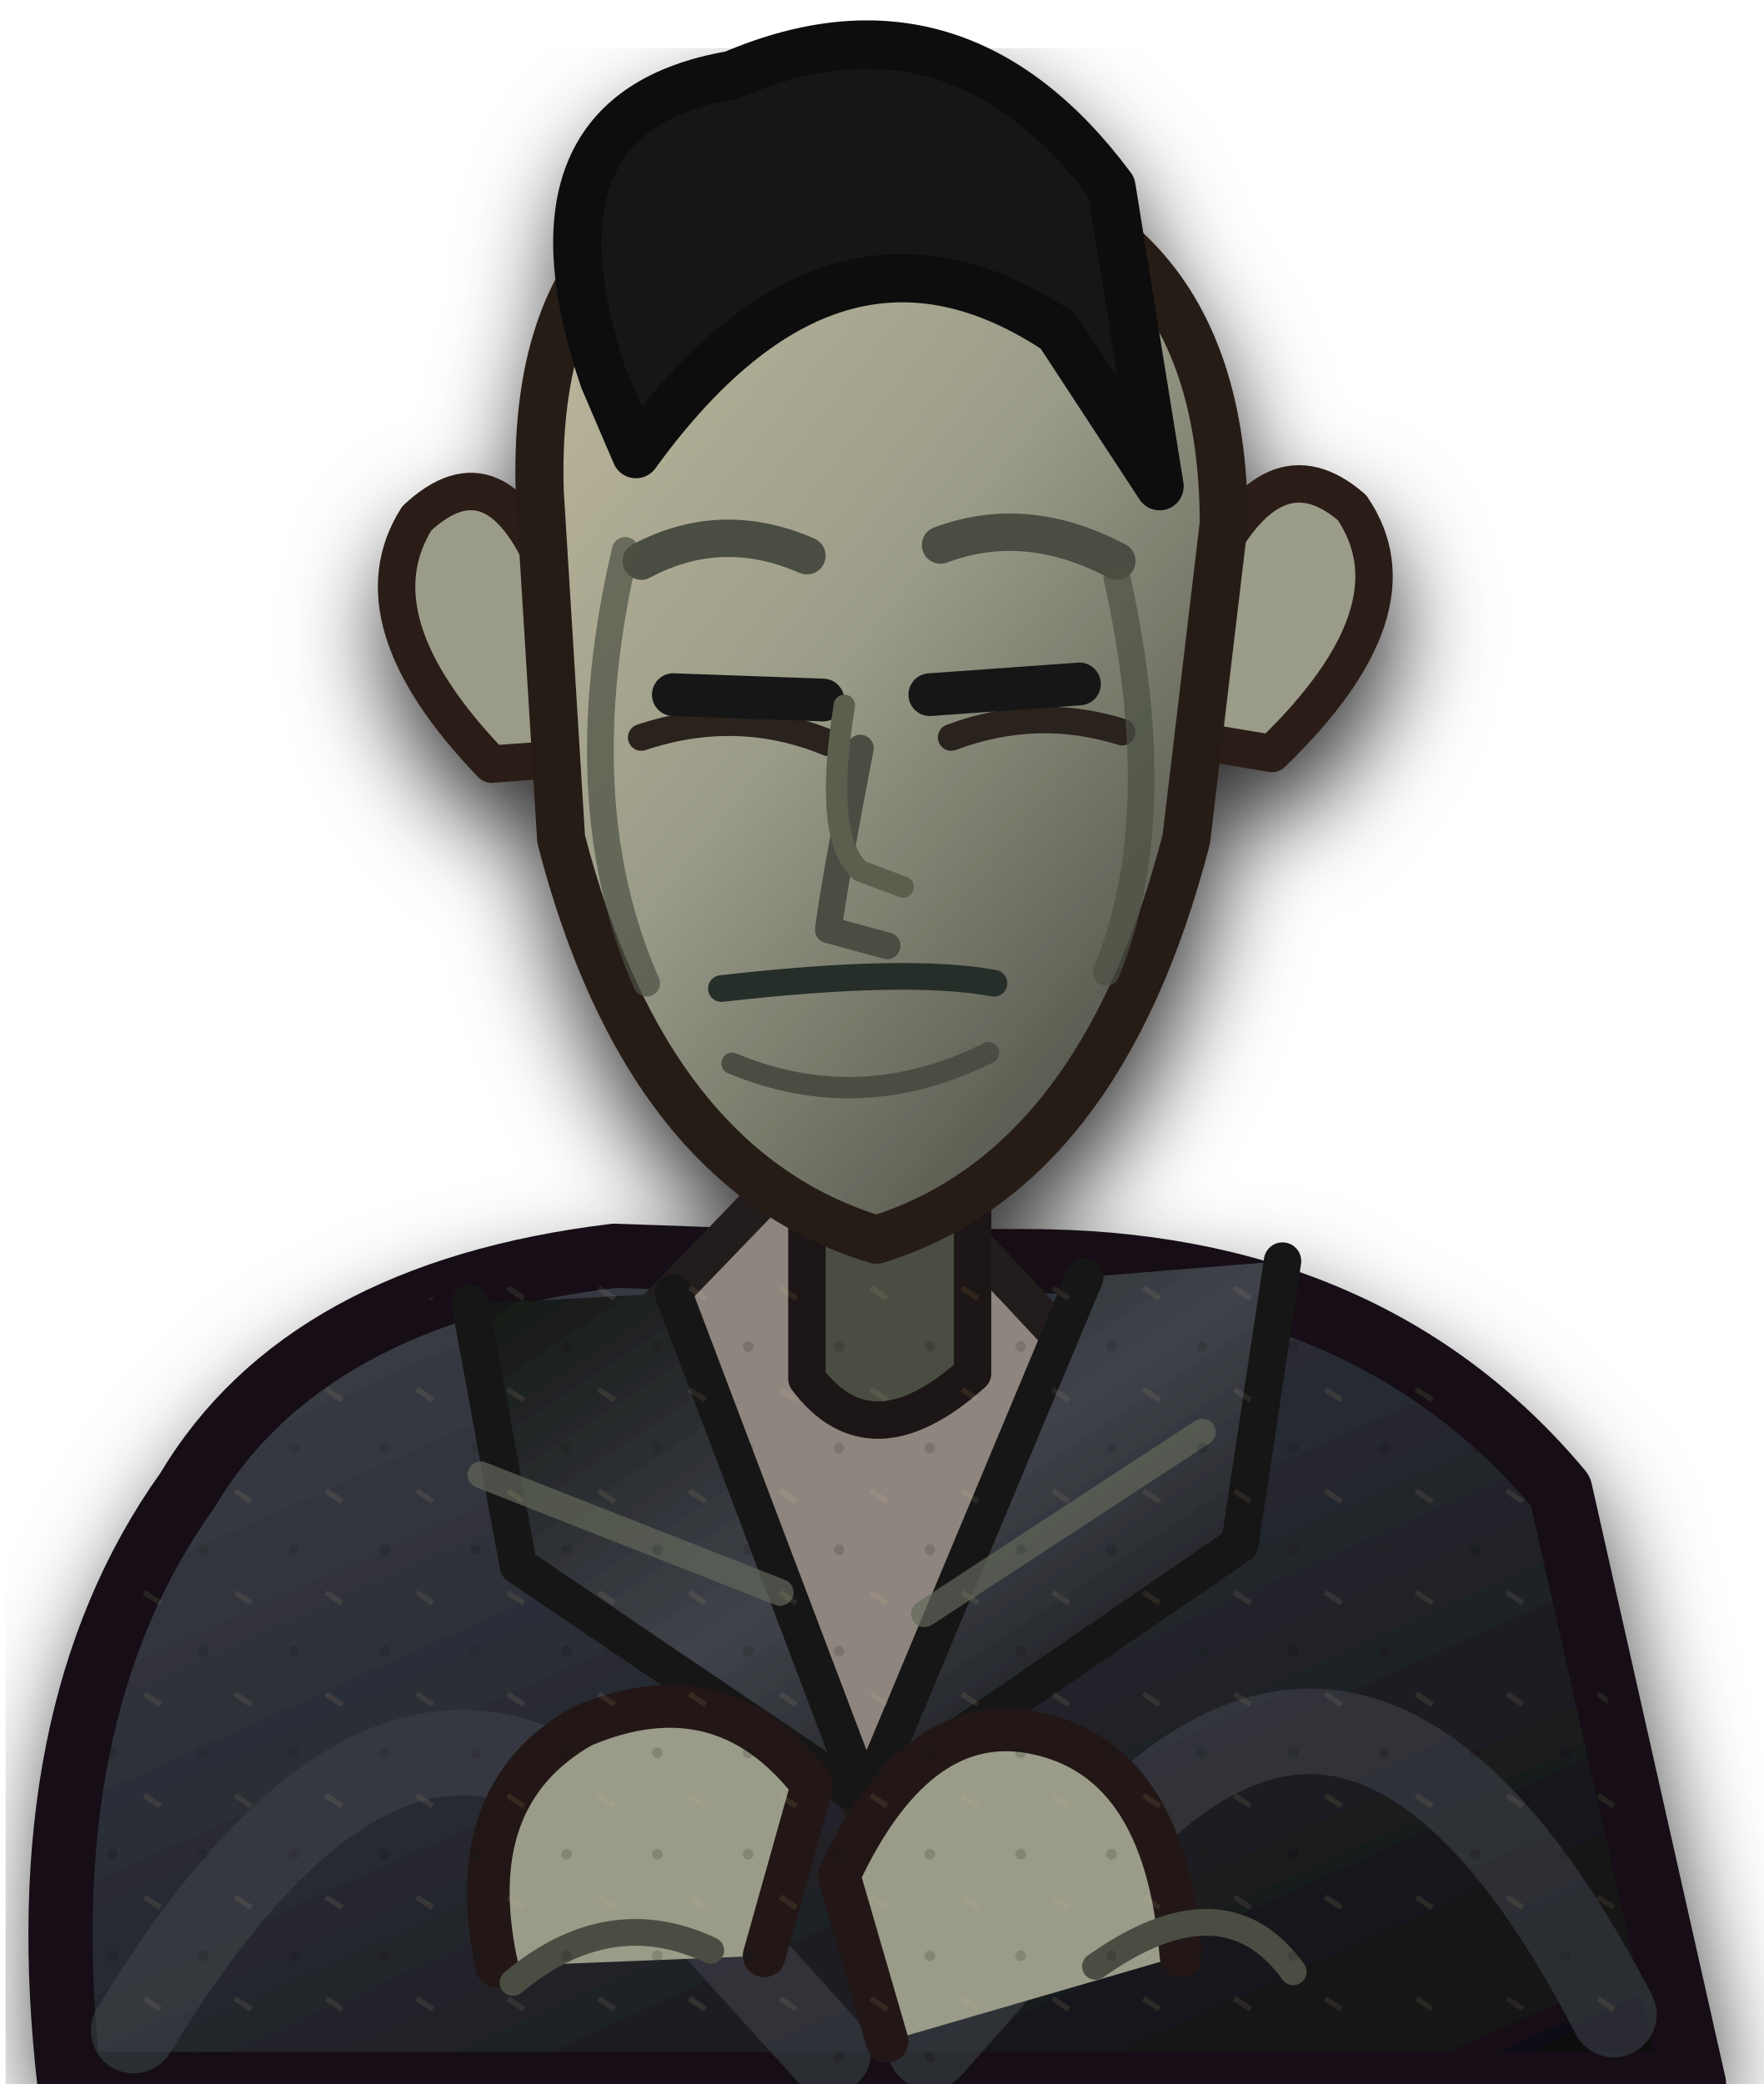
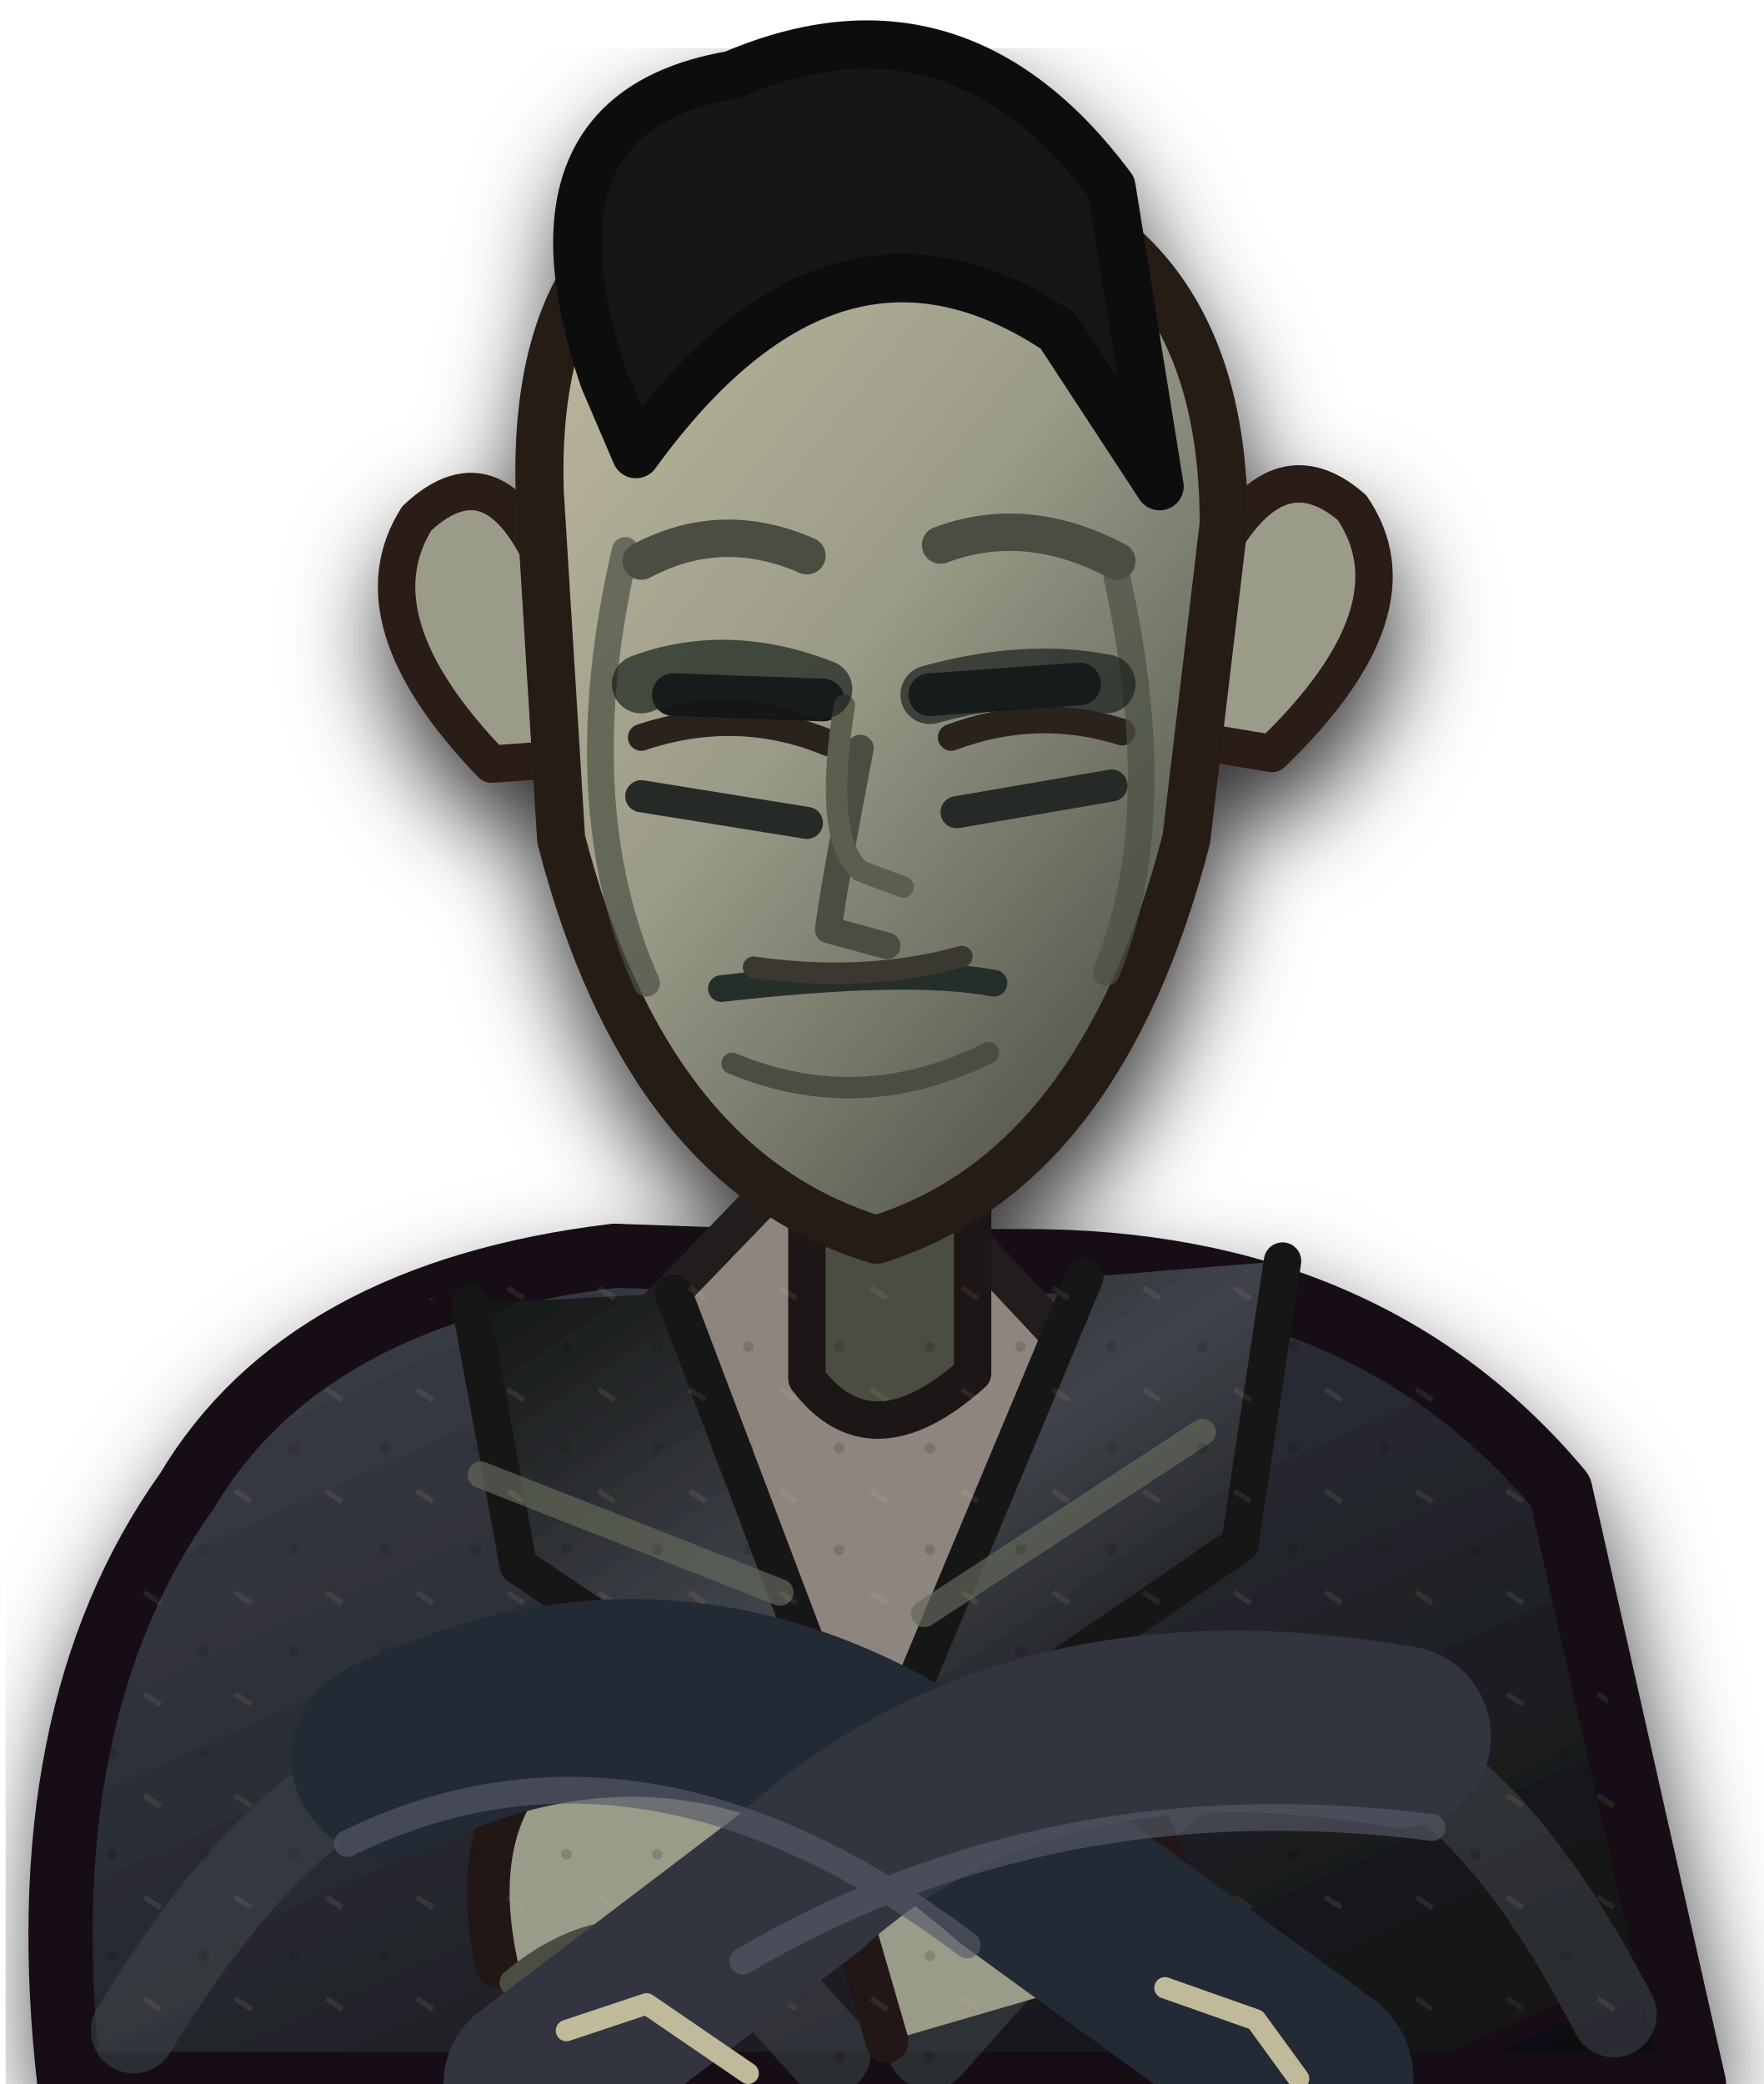
<svg xmlns="http://www.w3.org/2000/svg" viewBox="0 0 330 390" role="img" aria-label="The Silent One">
  <defs>
    <linearGradient id="cloth" x1="0" y1="0" x2=".9" y2="1">
      <stop stop-color="#40434b" />
      <stop offset=".44" stop-color="#292c34" />
      <stop offset="1" stop-color="#100f10" />
    </linearGradient>
    <linearGradient id="face" x1="0" y1="0" x2=".8" y2="1">
      <stop stop-color="#c3bc9f" />
      <stop offset=".5" stop-color="#9a9b88" />
      <stop offset="1" stop-color="#4a4d43" />
    </linearGradient>
    <linearGradient id="shadow" x1="0" y1="0" x2="1" y2="1">
      <stop stop-color="#101310" />
      <stop offset=".5" stop-color="#40434b" />
      <stop offset="1" stop-color="#090b09" />
    </linearGradient>
    <pattern id="grain" width="17" height="19" patternUnits="userSpaceOnUse">
      <circle cx="4" cy="5" r="1" fill="#100e0c" opacity=".24" />
      <path d="M10 13l3 2" stroke="#e5c394" stroke-width="1" opacity=".16" />
    </pattern>
    <filter id="shadowFx">
      <feDropShadow dx="1" dy="9" stdDeviation="9" flood-color="#000" flood-opacity=".8" />
    </filter>
  </defs>
  <g filter="url(#shadowFx)" stroke-linejoin="round" stroke-linecap="round">
    <path d="M13 390Q5 321 35 279q22-37 80-44l28 1h49q64 0 100 43l25 111Z" fill="url(#cloth)" stroke="#121113" stroke-width="12" />
    <path d="M144 223l-27 28 44 87 41-84-29-31Z" fill="#8e867e" stroke="#211d1b" stroke-width="7" />
    <path d="M126 242l36 95-65-44-9-49m115-5-41 98 70-48 8-53" fill="url(#shadow)" stroke="#171516" stroke-width="7" />
    <path d="M151 221v37q12 16 31-1v-38Z" fill="#4a4d43" stroke="#1d1512" stroke-width="7" />
    <path d="M103 108q-10-25-25-11-12 19 14 46l14-1m120-35q12-25 27-12 13 19-15 46l-12-2" fill="#9a9b88" stroke="#2a1b17" stroke-width="7" />
    <path d="M101 92Q99 27 163 30q66 3 66 68l-7 59q-16 62-58 75-43-13-59-75Z" fill="url(#face)" stroke="#281d19" stroke-width="9" />
    <path d="M120 105q15-8 31-1m25-2q16-6 33 3" fill="none" stroke="#4a4d43" stroke-width="7" />
    <path d="M120 138q18-6 35 1m23-1q16-6 32-1" fill="none" stroke="#2a221f" stroke-width="5" />
    <path d="M161 140q-5 26-6 34l11 3" fill="none" stroke="#4a4d43" stroke-width="5" />
    <path d="M137 199q24 10 48-2" fill="none" stroke="#4a4d43" stroke-width="4" />
    <path d="M113 71q-17-50 24-57 42-18 71 21l9 56-19-29q-42-28-79 23Z" fill="#121416" stroke="#090c0d" stroke-width="9" />
    <path d="M126 130l28 1m20-1 28-2" stroke="#151817" stroke-width="8" />
    <path d="M135 185q35-4 51-1" stroke="#282e2b" stroke-width="5" />
    <path d="M158 132q-4 25 3 31l8 3" stroke="#5c5e4e" stroke-width="4" fill="none" />
    <path d="M117 103q-11 47 4 81M209 108q10 45-2 74" stroke="#4c5043" stroke-width="5" opacity=".7" fill="none" />
    <path d="M90 276l56 22m79-30-52 34" stroke="#62685a" stroke-width="5" opacity=".7" />
    <path d="M25 380q48-79 92-38l38 42m147-7q-43-83-91-36l-37 42" fill="none" stroke="#40434b" stroke-width="16" opacity=".55" />
    <path d="M93 368q-7-32 16-45 26-11 43 11l-9 32m78 0q-3-38-29-42-21-3-35 27l9 31" fill="#9a9b88" stroke="#211916" stroke-width="8" />
    <path d="M96 371q18-15 37-6m72 3q24-17 37 1" fill="none" stroke="#4a4d43" stroke-width="5" />
    <path d="M25 390Q5 321 35 279q22-37 80-44l28 1h49q64 0 100 43l25 111Z" fill="url(#grain)" stroke="none" opacity=".65" />
+     <path d="M120 128q16-6 34 1m20 1q18-5 33-2" fill="none" stroke="#1a211d" stroke-width="11" opacity=".7" />
+     <path d="M120 149l31 5m28-2 29-5" fill="none" stroke="#252b26" stroke-width="6" />
+     <path d="M141 181q21 3 39-2" fill="none" stroke="#3b3930" stroke-width="4" />
+     <path d="M73 329q61-30 118 20l55 40" fill="none" stroke="#242934" stroke-width="37" />
+     <path d="M262 325q-69-12-112 27l-50 38" fill="none" stroke="#313641" stroke-width="34" />
+     <path d="M65 345q55-27 116 19m87-22q-71-9-129 25" fill="none" stroke="#555967" stroke-width="5" opacity=".65" />
+     <path d="M106 380l15-5 19 13m78-16 17 6 8 11" fill="none" stroke="#c0ba9b" stroke-width="4" />
  </g>
</svg>
